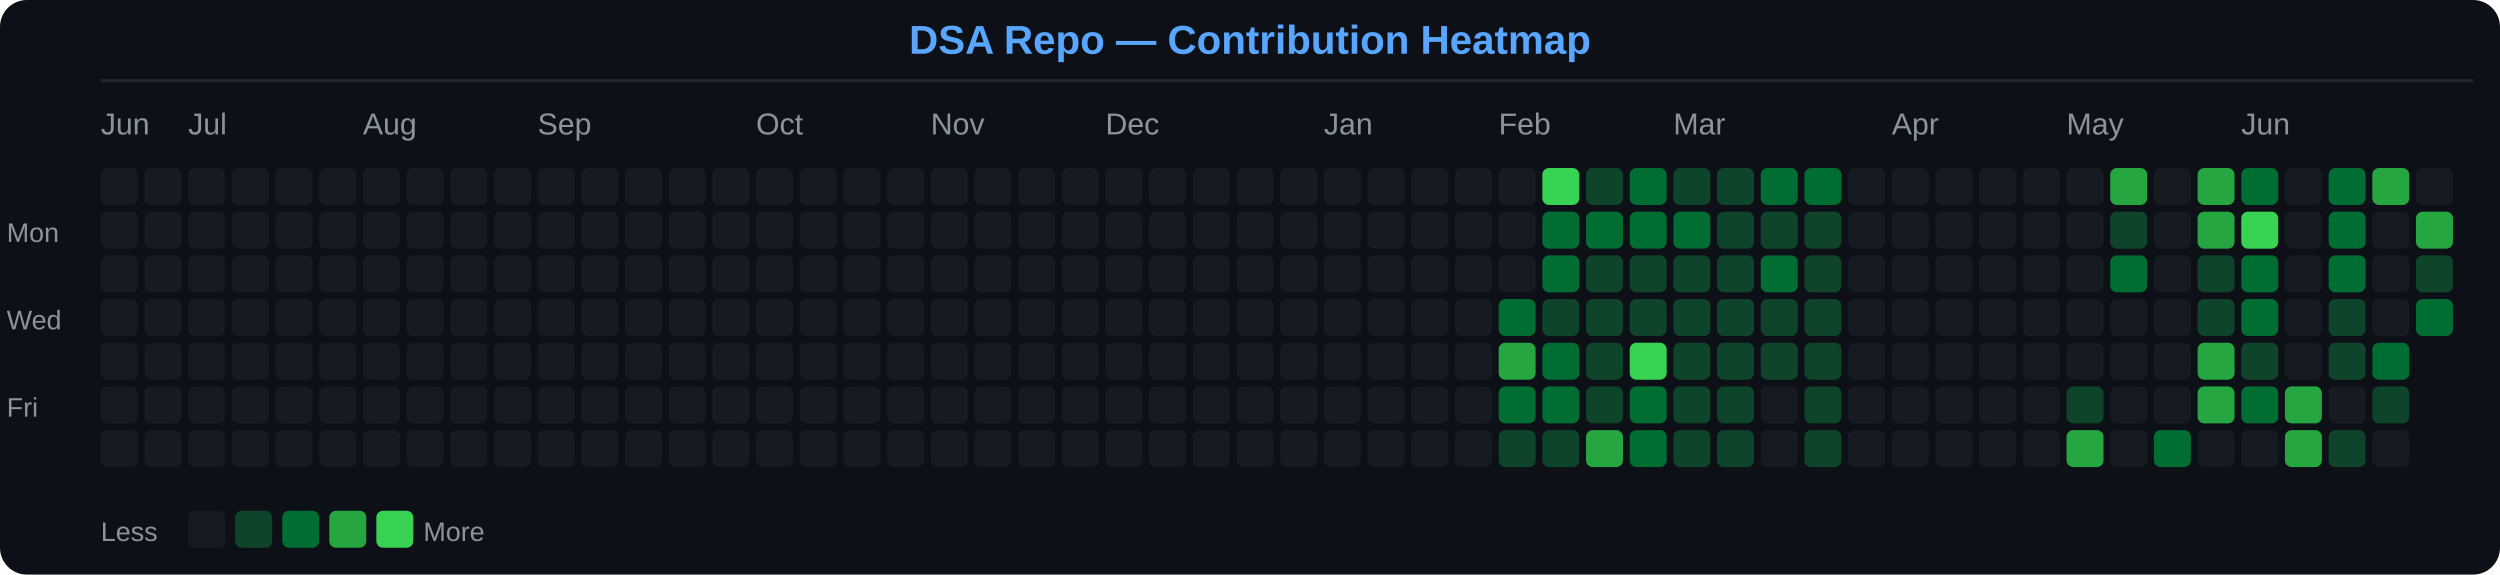
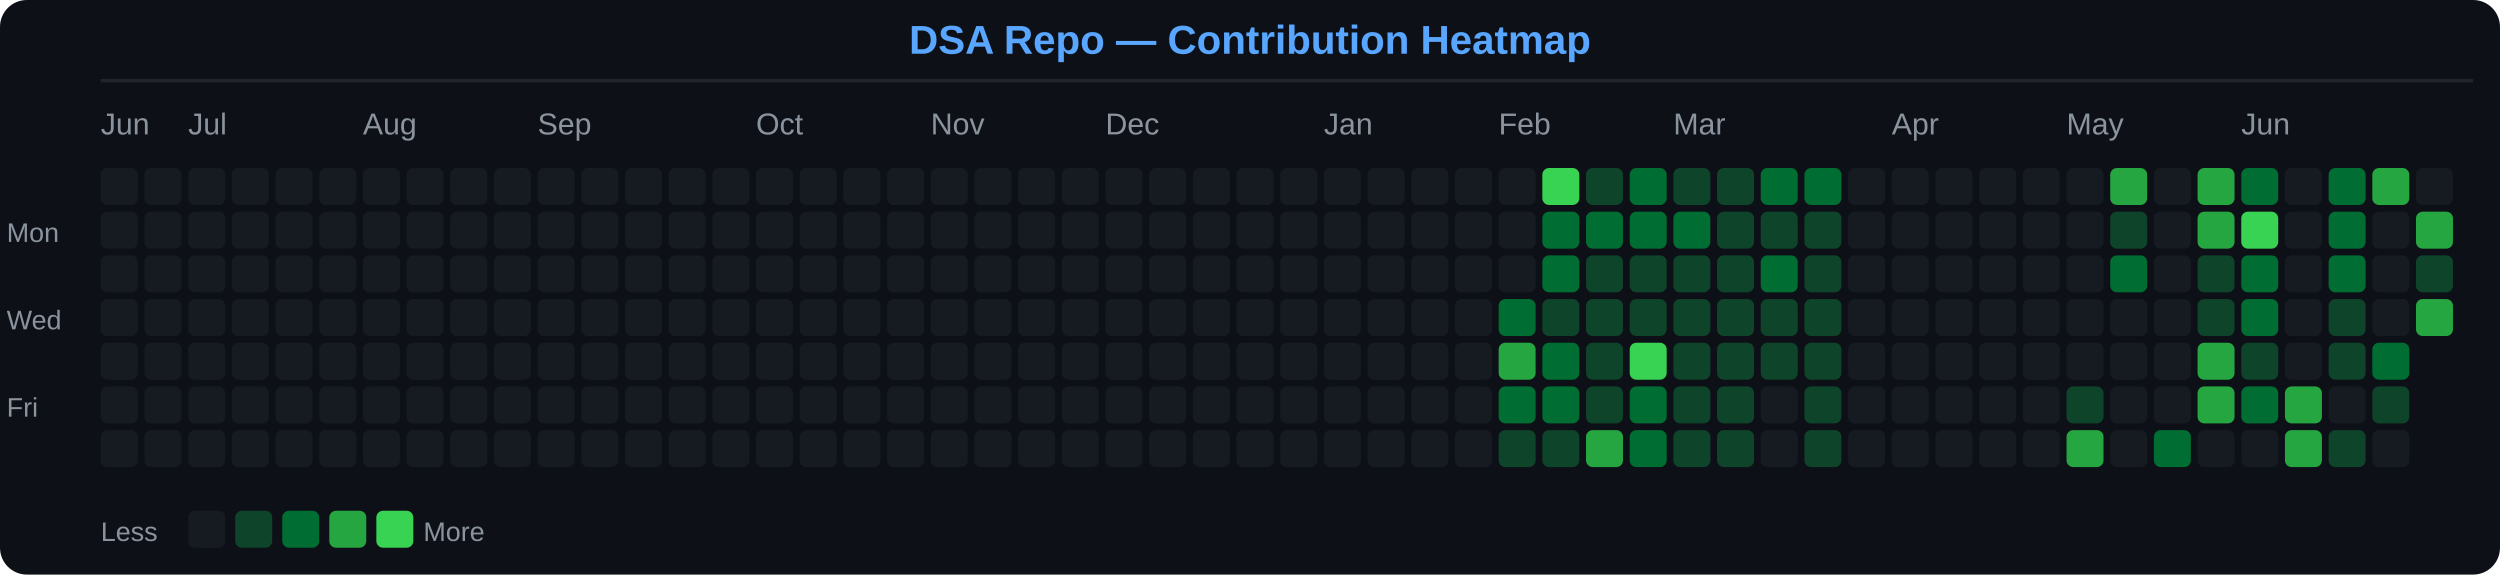
<svg xmlns="http://www.w3.org/2000/svg" width="744" height="171" viewBox="0 0 744 171">
  <rect width="744" height="171" fill="#0d1117" rx="8" />
  <text x="372" y="16" fill="#58a6ff" font-family="Arial,sans-serif" font-size="12" text-anchor="middle" font-weight="bold">DSA Repo — Contribution Heatmap</text>
  <line x1="30" y1="24" x2="736" y2="24" stroke="#21262d" stroke-width="1" />
  <text x="2" y="72" fill="#8b949e" font-family="Arial,sans-serif" font-size="8">Mon</text>
  <text x="2" y="98" fill="#8b949e" font-family="Arial,sans-serif" font-size="8">Wed</text>
  <text x="2" y="124" fill="#8b949e" font-family="Arial,sans-serif" font-size="8">Fri</text>
  <text x="30" y="40" fill="#8b949e" font-family="Arial,sans-serif" font-size="9">Jun</text>
  <rect x="30" y="50" width="11" height="11" rx="2" fill="#161b22" />
  <rect x="30" y="63" width="11" height="11" rx="2" fill="#161b22" />
  <rect x="30" y="76" width="11" height="11" rx="2" fill="#161b22" />
  <rect x="30" y="89" width="11" height="11" rx="2" fill="#161b22" />
  <rect x="30" y="102" width="11" height="11" rx="2" fill="#161b22" />
  <rect x="30" y="115" width="11" height="11" rx="2" fill="#161b22" />
  <rect x="30" y="128" width="11" height="11" rx="2" fill="#161b22" />
  <rect x="43" y="50" width="11" height="11" rx="2" fill="#161b22" />
  <rect x="43" y="63" width="11" height="11" rx="2" fill="#161b22" />
  <rect x="43" y="76" width="11" height="11" rx="2" fill="#161b22" />
  <rect x="43" y="89" width="11" height="11" rx="2" fill="#161b22" />
  <rect x="43" y="102" width="11" height="11" rx="2" fill="#161b22" />
  <rect x="43" y="115" width="11" height="11" rx="2" fill="#161b22" />
  <rect x="43" y="128" width="11" height="11" rx="2" fill="#161b22" />
  <text x="56" y="40" fill="#8b949e" font-family="Arial,sans-serif" font-size="9">Jul</text>
  <rect x="56" y="50" width="11" height="11" rx="2" fill="#161b22" />
  <rect x="56" y="63" width="11" height="11" rx="2" fill="#161b22" />
  <rect x="56" y="76" width="11" height="11" rx="2" fill="#161b22" />
  <rect x="56" y="89" width="11" height="11" rx="2" fill="#161b22" />
  <rect x="56" y="102" width="11" height="11" rx="2" fill="#161b22" />
  <rect x="56" y="115" width="11" height="11" rx="2" fill="#161b22" />
  <rect x="56" y="128" width="11" height="11" rx="2" fill="#161b22" />
  <rect x="69" y="50" width="11" height="11" rx="2" fill="#161b22" />
  <rect x="69" y="63" width="11" height="11" rx="2" fill="#161b22" />
  <rect x="69" y="76" width="11" height="11" rx="2" fill="#161b22" />
  <rect x="69" y="89" width="11" height="11" rx="2" fill="#161b22" />
  <rect x="69" y="102" width="11" height="11" rx="2" fill="#161b22" />
  <rect x="69" y="115" width="11" height="11" rx="2" fill="#161b22" />
  <rect x="69" y="128" width="11" height="11" rx="2" fill="#161b22" />
  <rect x="82" y="50" width="11" height="11" rx="2" fill="#161b22" />
  <rect x="82" y="63" width="11" height="11" rx="2" fill="#161b22" />
  <rect x="82" y="76" width="11" height="11" rx="2" fill="#161b22" />
  <rect x="82" y="89" width="11" height="11" rx="2" fill="#161b22" />
  <rect x="82" y="102" width="11" height="11" rx="2" fill="#161b22" />
  <rect x="82" y="115" width="11" height="11" rx="2" fill="#161b22" />
  <rect x="82" y="128" width="11" height="11" rx="2" fill="#161b22" />
  <rect x="95" y="50" width="11" height="11" rx="2" fill="#161b22" />
  <rect x="95" y="63" width="11" height="11" rx="2" fill="#161b22" />
  <rect x="95" y="76" width="11" height="11" rx="2" fill="#161b22" />
  <rect x="95" y="89" width="11" height="11" rx="2" fill="#161b22" />
  <rect x="95" y="102" width="11" height="11" rx="2" fill="#161b22" />
  <rect x="95" y="115" width="11" height="11" rx="2" fill="#161b22" />
  <rect x="95" y="128" width="11" height="11" rx="2" fill="#161b22" />
  <text x="108" y="40" fill="#8b949e" font-family="Arial,sans-serif" font-size="9">Aug</text>
  <rect x="108" y="50" width="11" height="11" rx="2" fill="#161b22" />
  <rect x="108" y="63" width="11" height="11" rx="2" fill="#161b22" />
  <rect x="108" y="76" width="11" height="11" rx="2" fill="#161b22" />
  <rect x="108" y="89" width="11" height="11" rx="2" fill="#161b22" />
  <rect x="108" y="102" width="11" height="11" rx="2" fill="#161b22" />
  <rect x="108" y="115" width="11" height="11" rx="2" fill="#161b22" />
  <rect x="108" y="128" width="11" height="11" rx="2" fill="#161b22" />
  <rect x="121" y="50" width="11" height="11" rx="2" fill="#161b22" />
  <rect x="121" y="63" width="11" height="11" rx="2" fill="#161b22" />
  <rect x="121" y="76" width="11" height="11" rx="2" fill="#161b22" />
  <rect x="121" y="89" width="11" height="11" rx="2" fill="#161b22" />
  <rect x="121" y="102" width="11" height="11" rx="2" fill="#161b22" />
  <rect x="121" y="115" width="11" height="11" rx="2" fill="#161b22" />
  <rect x="121" y="128" width="11" height="11" rx="2" fill="#161b22" />
  <rect x="134" y="50" width="11" height="11" rx="2" fill="#161b22" />
  <rect x="134" y="63" width="11" height="11" rx="2" fill="#161b22" />
  <rect x="134" y="76" width="11" height="11" rx="2" fill="#161b22" />
  <rect x="134" y="89" width="11" height="11" rx="2" fill="#161b22" />
  <rect x="134" y="102" width="11" height="11" rx="2" fill="#161b22" />
  <rect x="134" y="115" width="11" height="11" rx="2" fill="#161b22" />
  <rect x="134" y="128" width="11" height="11" rx="2" fill="#161b22" />
  <rect x="147" y="50" width="11" height="11" rx="2" fill="#161b22" />
  <rect x="147" y="63" width="11" height="11" rx="2" fill="#161b22" />
  <rect x="147" y="76" width="11" height="11" rx="2" fill="#161b22" />
  <rect x="147" y="89" width="11" height="11" rx="2" fill="#161b22" />
  <rect x="147" y="102" width="11" height="11" rx="2" fill="#161b22" />
  <rect x="147" y="115" width="11" height="11" rx="2" fill="#161b22" />
  <rect x="147" y="128" width="11" height="11" rx="2" fill="#161b22" />
  <text x="160" y="40" fill="#8b949e" font-family="Arial,sans-serif" font-size="9">Sep</text>
  <rect x="160" y="50" width="11" height="11" rx="2" fill="#161b22" />
  <rect x="160" y="63" width="11" height="11" rx="2" fill="#161b22" />
  <rect x="160" y="76" width="11" height="11" rx="2" fill="#161b22" />
  <rect x="160" y="89" width="11" height="11" rx="2" fill="#161b22" />
  <rect x="160" y="102" width="11" height="11" rx="2" fill="#161b22" />
  <rect x="160" y="115" width="11" height="11" rx="2" fill="#161b22" />
  <rect x="160" y="128" width="11" height="11" rx="2" fill="#161b22" />
  <rect x="173" y="50" width="11" height="11" rx="2" fill="#161b22" />
  <rect x="173" y="63" width="11" height="11" rx="2" fill="#161b22" />
  <rect x="173" y="76" width="11" height="11" rx="2" fill="#161b22" />
  <rect x="173" y="89" width="11" height="11" rx="2" fill="#161b22" />
  <rect x="173" y="102" width="11" height="11" rx="2" fill="#161b22" />
  <rect x="173" y="115" width="11" height="11" rx="2" fill="#161b22" />
  <rect x="173" y="128" width="11" height="11" rx="2" fill="#161b22" />
  <rect x="186" y="50" width="11" height="11" rx="2" fill="#161b22" />
  <rect x="186" y="63" width="11" height="11" rx="2" fill="#161b22" />
  <rect x="186" y="76" width="11" height="11" rx="2" fill="#161b22" />
  <rect x="186" y="89" width="11" height="11" rx="2" fill="#161b22" />
  <rect x="186" y="102" width="11" height="11" rx="2" fill="#161b22" />
  <rect x="186" y="115" width="11" height="11" rx="2" fill="#161b22" />
  <rect x="186" y="128" width="11" height="11" rx="2" fill="#161b22" />
  <rect x="199" y="50" width="11" height="11" rx="2" fill="#161b22" />
  <rect x="199" y="63" width="11" height="11" rx="2" fill="#161b22" />
  <rect x="199" y="76" width="11" height="11" rx="2" fill="#161b22" />
  <rect x="199" y="89" width="11" height="11" rx="2" fill="#161b22" />
  <rect x="199" y="102" width="11" height="11" rx="2" fill="#161b22" />
  <rect x="199" y="115" width="11" height="11" rx="2" fill="#161b22" />
  <rect x="199" y="128" width="11" height="11" rx="2" fill="#161b22" />
  <rect x="212" y="50" width="11" height="11" rx="2" fill="#161b22" />
  <rect x="212" y="63" width="11" height="11" rx="2" fill="#161b22" />
  <rect x="212" y="76" width="11" height="11" rx="2" fill="#161b22" />
  <rect x="212" y="89" width="11" height="11" rx="2" fill="#161b22" />
  <rect x="212" y="102" width="11" height="11" rx="2" fill="#161b22" />
  <rect x="212" y="115" width="11" height="11" rx="2" fill="#161b22" />
  <rect x="212" y="128" width="11" height="11" rx="2" fill="#161b22" />
  <text x="225" y="40" fill="#8b949e" font-family="Arial,sans-serif" font-size="9">Oct</text>
  <rect x="225" y="50" width="11" height="11" rx="2" fill="#161b22" />
  <rect x="225" y="63" width="11" height="11" rx="2" fill="#161b22" />
  <rect x="225" y="76" width="11" height="11" rx="2" fill="#161b22" />
  <rect x="225" y="89" width="11" height="11" rx="2" fill="#161b22" />
  <rect x="225" y="102" width="11" height="11" rx="2" fill="#161b22" />
  <rect x="225" y="115" width="11" height="11" rx="2" fill="#161b22" />
  <rect x="225" y="128" width="11" height="11" rx="2" fill="#161b22" />
  <rect x="238" y="50" width="11" height="11" rx="2" fill="#161b22" />
  <rect x="238" y="63" width="11" height="11" rx="2" fill="#161b22" />
  <rect x="238" y="76" width="11" height="11" rx="2" fill="#161b22" />
  <rect x="238" y="89" width="11" height="11" rx="2" fill="#161b22" />
  <rect x="238" y="102" width="11" height="11" rx="2" fill="#161b22" />
  <rect x="238" y="115" width="11" height="11" rx="2" fill="#161b22" />
  <rect x="238" y="128" width="11" height="11" rx="2" fill="#161b22" />
  <rect x="251" y="50" width="11" height="11" rx="2" fill="#161b22" />
  <rect x="251" y="63" width="11" height="11" rx="2" fill="#161b22" />
  <rect x="251" y="76" width="11" height="11" rx="2" fill="#161b22" />
  <rect x="251" y="89" width="11" height="11" rx="2" fill="#161b22" />
  <rect x="251" y="102" width="11" height="11" rx="2" fill="#161b22" />
  <rect x="251" y="115" width="11" height="11" rx="2" fill="#161b22" />
  <rect x="251" y="128" width="11" height="11" rx="2" fill="#161b22" />
  <rect x="264" y="50" width="11" height="11" rx="2" fill="#161b22" />
  <rect x="264" y="63" width="11" height="11" rx="2" fill="#161b22" />
  <rect x="264" y="76" width="11" height="11" rx="2" fill="#161b22" />
  <rect x="264" y="89" width="11" height="11" rx="2" fill="#161b22" />
  <rect x="264" y="102" width="11" height="11" rx="2" fill="#161b22" />
  <rect x="264" y="115" width="11" height="11" rx="2" fill="#161b22" />
  <rect x="264" y="128" width="11" height="11" rx="2" fill="#161b22" />
  <text x="277" y="40" fill="#8b949e" font-family="Arial,sans-serif" font-size="9">Nov</text>
  <rect x="277" y="50" width="11" height="11" rx="2" fill="#161b22" />
  <rect x="277" y="63" width="11" height="11" rx="2" fill="#161b22" />
  <rect x="277" y="76" width="11" height="11" rx="2" fill="#161b22" />
  <rect x="277" y="89" width="11" height="11" rx="2" fill="#161b22" />
  <rect x="277" y="102" width="11" height="11" rx="2" fill="#161b22" />
  <rect x="277" y="115" width="11" height="11" rx="2" fill="#161b22" />
  <rect x="277" y="128" width="11" height="11" rx="2" fill="#161b22" />
  <rect x="290" y="50" width="11" height="11" rx="2" fill="#161b22" />
  <rect x="290" y="63" width="11" height="11" rx="2" fill="#161b22" />
  <rect x="290" y="76" width="11" height="11" rx="2" fill="#161b22" />
  <rect x="290" y="89" width="11" height="11" rx="2" fill="#161b22" />
  <rect x="290" y="102" width="11" height="11" rx="2" fill="#161b22" />
  <rect x="290" y="115" width="11" height="11" rx="2" fill="#161b22" />
  <rect x="290" y="128" width="11" height="11" rx="2" fill="#161b22" />
  <rect x="303" y="50" width="11" height="11" rx="2" fill="#161b22" />
  <rect x="303" y="63" width="11" height="11" rx="2" fill="#161b22" />
  <rect x="303" y="76" width="11" height="11" rx="2" fill="#161b22" />
  <rect x="303" y="89" width="11" height="11" rx="2" fill="#161b22" />
  <rect x="303" y="102" width="11" height="11" rx="2" fill="#161b22" />
  <rect x="303" y="115" width="11" height="11" rx="2" fill="#161b22" />
  <rect x="303" y="128" width="11" height="11" rx="2" fill="#161b22" />
  <rect x="316" y="50" width="11" height="11" rx="2" fill="#161b22" />
  <rect x="316" y="63" width="11" height="11" rx="2" fill="#161b22" />
  <rect x="316" y="76" width="11" height="11" rx="2" fill="#161b22" />
  <rect x="316" y="89" width="11" height="11" rx="2" fill="#161b22" />
  <rect x="316" y="102" width="11" height="11" rx="2" fill="#161b22" />
  <rect x="316" y="115" width="11" height="11" rx="2" fill="#161b22" />
  <rect x="316" y="128" width="11" height="11" rx="2" fill="#161b22" />
  <text x="329" y="40" fill="#8b949e" font-family="Arial,sans-serif" font-size="9">Dec</text>
  <rect x="329" y="50" width="11" height="11" rx="2" fill="#161b22" />
  <rect x="329" y="63" width="11" height="11" rx="2" fill="#161b22" />
  <rect x="329" y="76" width="11" height="11" rx="2" fill="#161b22" />
  <rect x="329" y="89" width="11" height="11" rx="2" fill="#161b22" />
  <rect x="329" y="102" width="11" height="11" rx="2" fill="#161b22" />
  <rect x="329" y="115" width="11" height="11" rx="2" fill="#161b22" />
  <rect x="329" y="128" width="11" height="11" rx="2" fill="#161b22" />
  <rect x="342" y="50" width="11" height="11" rx="2" fill="#161b22" />
  <rect x="342" y="63" width="11" height="11" rx="2" fill="#161b22" />
  <rect x="342" y="76" width="11" height="11" rx="2" fill="#161b22" />
  <rect x="342" y="89" width="11" height="11" rx="2" fill="#161b22" />
  <rect x="342" y="102" width="11" height="11" rx="2" fill="#161b22" />
  <rect x="342" y="115" width="11" height="11" rx="2" fill="#161b22" />
  <rect x="342" y="128" width="11" height="11" rx="2" fill="#161b22" />
  <rect x="355" y="50" width="11" height="11" rx="2" fill="#161b22" />
  <rect x="355" y="63" width="11" height="11" rx="2" fill="#161b22" />
  <rect x="355" y="76" width="11" height="11" rx="2" fill="#161b22" />
  <rect x="355" y="89" width="11" height="11" rx="2" fill="#161b22" />
  <rect x="355" y="102" width="11" height="11" rx="2" fill="#161b22" />
  <rect x="355" y="115" width="11" height="11" rx="2" fill="#161b22" />
  <rect x="355" y="128" width="11" height="11" rx="2" fill="#161b22" />
  <rect x="368" y="50" width="11" height="11" rx="2" fill="#161b22" />
  <rect x="368" y="63" width="11" height="11" rx="2" fill="#161b22" />
  <rect x="368" y="76" width="11" height="11" rx="2" fill="#161b22" />
  <rect x="368" y="89" width="11" height="11" rx="2" fill="#161b22" />
  <rect x="368" y="102" width="11" height="11" rx="2" fill="#161b22" />
  <rect x="368" y="115" width="11" height="11" rx="2" fill="#161b22" />
  <rect x="368" y="128" width="11" height="11" rx="2" fill="#161b22" />
  <rect x="381" y="50" width="11" height="11" rx="2" fill="#161b22" />
  <rect x="381" y="63" width="11" height="11" rx="2" fill="#161b22" />
  <rect x="381" y="76" width="11" height="11" rx="2" fill="#161b22" />
  <rect x="381" y="89" width="11" height="11" rx="2" fill="#161b22" />
  <rect x="381" y="102" width="11" height="11" rx="2" fill="#161b22" />
  <rect x="381" y="115" width="11" height="11" rx="2" fill="#161b22" />
  <rect x="381" y="128" width="11" height="11" rx="2" fill="#161b22" />
  <text x="394" y="40" fill="#8b949e" font-family="Arial,sans-serif" font-size="9">Jan</text>
  <rect x="394" y="50" width="11" height="11" rx="2" fill="#161b22" />
  <rect x="394" y="63" width="11" height="11" rx="2" fill="#161b22" />
  <rect x="394" y="76" width="11" height="11" rx="2" fill="#161b22" />
  <rect x="394" y="89" width="11" height="11" rx="2" fill="#161b22" />
  <rect x="394" y="102" width="11" height="11" rx="2" fill="#161b22" />
  <rect x="394" y="115" width="11" height="11" rx="2" fill="#161b22" />
  <rect x="394" y="128" width="11" height="11" rx="2" fill="#161b22" />
  <rect x="407" y="50" width="11" height="11" rx="2" fill="#161b22" />
  <rect x="407" y="63" width="11" height="11" rx="2" fill="#161b22" />
  <rect x="407" y="76" width="11" height="11" rx="2" fill="#161b22" />
  <rect x="407" y="89" width="11" height="11" rx="2" fill="#161b22" />
  <rect x="407" y="102" width="11" height="11" rx="2" fill="#161b22" />
  <rect x="407" y="115" width="11" height="11" rx="2" fill="#161b22" />
  <rect x="407" y="128" width="11" height="11" rx="2" fill="#161b22" />
  <rect x="420" y="50" width="11" height="11" rx="2" fill="#161b22" />
  <rect x="420" y="63" width="11" height="11" rx="2" fill="#161b22" />
  <rect x="420" y="76" width="11" height="11" rx="2" fill="#161b22" />
  <rect x="420" y="89" width="11" height="11" rx="2" fill="#161b22" />
  <rect x="420" y="102" width="11" height="11" rx="2" fill="#161b22" />
  <rect x="420" y="115" width="11" height="11" rx="2" fill="#161b22" />
  <rect x="420" y="128" width="11" height="11" rx="2" fill="#161b22" />
  <rect x="433" y="50" width="11" height="11" rx="2" fill="#161b22" />
  <rect x="433" y="63" width="11" height="11" rx="2" fill="#161b22" />
  <rect x="433" y="76" width="11" height="11" rx="2" fill="#161b22" />
  <rect x="433" y="89" width="11" height="11" rx="2" fill="#161b22" />
  <rect x="433" y="102" width="11" height="11" rx="2" fill="#161b22" />
  <rect x="433" y="115" width="11" height="11" rx="2" fill="#161b22" />
  <rect x="433" y="128" width="11" height="11" rx="2" fill="#161b22" />
  <text x="446" y="40" fill="#8b949e" font-family="Arial,sans-serif" font-size="9">Feb</text>
  <rect x="446" y="50" width="11" height="11" rx="2" fill="#161b22" />
  <rect x="446" y="63" width="11" height="11" rx="2" fill="#161b22" />
  <rect x="446" y="76" width="11" height="11" rx="2" fill="#161b22" />
  <rect x="446" y="89" width="11" height="11" rx="2" fill="#006d32" />
  <rect x="446" y="102" width="11" height="11" rx="2" fill="#26a641" />
  <rect x="446" y="115" width="11" height="11" rx="2" fill="#006d32" />
  <rect x="446" y="128" width="11" height="11" rx="2" fill="#0e4429" />
  <rect x="459" y="50" width="11" height="11" rx="2" fill="#39d353" />
  <rect x="459" y="63" width="11" height="11" rx="2" fill="#006d32" />
  <rect x="459" y="76" width="11" height="11" rx="2" fill="#006d32" />
  <rect x="459" y="89" width="11" height="11" rx="2" fill="#0e4429" />
  <rect x="459" y="102" width="11" height="11" rx="2" fill="#006d32" />
  <rect x="459" y="115" width="11" height="11" rx="2" fill="#006d32" />
  <rect x="459" y="128" width="11" height="11" rx="2" fill="#0e4429" />
  <rect x="472" y="50" width="11" height="11" rx="2" fill="#0e4429" />
  <rect x="472" y="63" width="11" height="11" rx="2" fill="#006d32" />
  <rect x="472" y="76" width="11" height="11" rx="2" fill="#0e4429" />
  <rect x="472" y="89" width="11" height="11" rx="2" fill="#0e4429" />
  <rect x="472" y="102" width="11" height="11" rx="2" fill="#0e4429" />
  <rect x="472" y="115" width="11" height="11" rx="2" fill="#0e4429" />
  <rect x="472" y="128" width="11" height="11" rx="2" fill="#26a641" />
  <rect x="485" y="50" width="11" height="11" rx="2" fill="#006d32" />
  <rect x="485" y="63" width="11" height="11" rx="2" fill="#006d32" />
  <rect x="485" y="76" width="11" height="11" rx="2" fill="#0e4429" />
  <rect x="485" y="89" width="11" height="11" rx="2" fill="#0e4429" />
  <rect x="485" y="102" width="11" height="11" rx="2" fill="#39d353" />
  <rect x="485" y="115" width="11" height="11" rx="2" fill="#006d32" />
  <rect x="485" y="128" width="11" height="11" rx="2" fill="#006d32" />
  <text x="498" y="40" fill="#8b949e" font-family="Arial,sans-serif" font-size="9">Mar</text>
  <rect x="498" y="50" width="11" height="11" rx="2" fill="#0e4429" />
  <rect x="498" y="63" width="11" height="11" rx="2" fill="#006d32" />
  <rect x="498" y="76" width="11" height="11" rx="2" fill="#0e4429" />
  <rect x="498" y="89" width="11" height="11" rx="2" fill="#0e4429" />
  <rect x="498" y="102" width="11" height="11" rx="2" fill="#0e4429" />
  <rect x="498" y="115" width="11" height="11" rx="2" fill="#0e4429" />
  <rect x="498" y="128" width="11" height="11" rx="2" fill="#0e4429" />
  <rect x="511" y="50" width="11" height="11" rx="2" fill="#0e4429" />
  <rect x="511" y="63" width="11" height="11" rx="2" fill="#0e4429" />
  <rect x="511" y="76" width="11" height="11" rx="2" fill="#0e4429" />
  <rect x="511" y="89" width="11" height="11" rx="2" fill="#0e4429" />
  <rect x="511" y="102" width="11" height="11" rx="2" fill="#0e4429" />
  <rect x="511" y="115" width="11" height="11" rx="2" fill="#0e4429" />
  <rect x="511" y="128" width="11" height="11" rx="2" fill="#0e4429" />
  <rect x="524" y="50" width="11" height="11" rx="2" fill="#006d32" />
  <rect x="524" y="63" width="11" height="11" rx="2" fill="#0e4429" />
  <rect x="524" y="76" width="11" height="11" rx="2" fill="#006d32" />
  <rect x="524" y="89" width="11" height="11" rx="2" fill="#0e4429" />
  <rect x="524" y="102" width="11" height="11" rx="2" fill="#0e4429" />
  <rect x="524" y="115" width="11" height="11" rx="2" fill="#161b22" />
  <rect x="524" y="128" width="11" height="11" rx="2" fill="#161b22" />
  <rect x="537" y="50" width="11" height="11" rx="2" fill="#006d32" />
  <rect x="537" y="63" width="11" height="11" rx="2" fill="#0e4429" />
  <rect x="537" y="76" width="11" height="11" rx="2" fill="#0e4429" />
  <rect x="537" y="89" width="11" height="11" rx="2" fill="#0e4429" />
  <rect x="537" y="102" width="11" height="11" rx="2" fill="#0e4429" />
  <rect x="537" y="115" width="11" height="11" rx="2" fill="#0e4429" />
  <rect x="537" y="128" width="11" height="11" rx="2" fill="#0e4429" />
  <rect x="550" y="50" width="11" height="11" rx="2" fill="#161b22" />
  <rect x="550" y="63" width="11" height="11" rx="2" fill="#161b22" />
  <rect x="550" y="76" width="11" height="11" rx="2" fill="#161b22" />
  <rect x="550" y="89" width="11" height="11" rx="2" fill="#161b22" />
  <rect x="550" y="102" width="11" height="11" rx="2" fill="#161b22" />
  <rect x="550" y="115" width="11" height="11" rx="2" fill="#161b22" />
  <rect x="550" y="128" width="11" height="11" rx="2" fill="#161b22" />
  <text x="563" y="40" fill="#8b949e" font-family="Arial,sans-serif" font-size="9">Apr</text>
  <rect x="563" y="50" width="11" height="11" rx="2" fill="#161b22" />
  <rect x="563" y="63" width="11" height="11" rx="2" fill="#161b22" />
  <rect x="563" y="76" width="11" height="11" rx="2" fill="#161b22" />
  <rect x="563" y="89" width="11" height="11" rx="2" fill="#161b22" />
  <rect x="563" y="102" width="11" height="11" rx="2" fill="#161b22" />
  <rect x="563" y="115" width="11" height="11" rx="2" fill="#161b22" />
  <rect x="563" y="128" width="11" height="11" rx="2" fill="#161b22" />
  <rect x="576" y="50" width="11" height="11" rx="2" fill="#161b22" />
  <rect x="576" y="63" width="11" height="11" rx="2" fill="#161b22" />
  <rect x="576" y="76" width="11" height="11" rx="2" fill="#161b22" />
  <rect x="576" y="89" width="11" height="11" rx="2" fill="#161b22" />
  <rect x="576" y="102" width="11" height="11" rx="2" fill="#161b22" />
  <rect x="576" y="115" width="11" height="11" rx="2" fill="#161b22" />
  <rect x="576" y="128" width="11" height="11" rx="2" fill="#161b22" />
  <rect x="589" y="50" width="11" height="11" rx="2" fill="#161b22" />
  <rect x="589" y="63" width="11" height="11" rx="2" fill="#161b22" />
  <rect x="589" y="76" width="11" height="11" rx="2" fill="#161b22" />
  <rect x="589" y="89" width="11" height="11" rx="2" fill="#161b22" />
  <rect x="589" y="102" width="11" height="11" rx="2" fill="#161b22" />
  <rect x="589" y="115" width="11" height="11" rx="2" fill="#161b22" />
  <rect x="589" y="128" width="11" height="11" rx="2" fill="#161b22" />
  <rect x="602" y="50" width="11" height="11" rx="2" fill="#161b22" />
  <rect x="602" y="63" width="11" height="11" rx="2" fill="#161b22" />
  <rect x="602" y="76" width="11" height="11" rx="2" fill="#161b22" />
  <rect x="602" y="89" width="11" height="11" rx="2" fill="#161b22" />
  <rect x="602" y="102" width="11" height="11" rx="2" fill="#161b22" />
  <rect x="602" y="115" width="11" height="11" rx="2" fill="#161b22" />
  <rect x="602" y="128" width="11" height="11" rx="2" fill="#161b22" />
  <text x="615" y="40" fill="#8b949e" font-family="Arial,sans-serif" font-size="9">May</text>
  <rect x="615" y="50" width="11" height="11" rx="2" fill="#161b22" />
  <rect x="615" y="63" width="11" height="11" rx="2" fill="#161b22" />
  <rect x="615" y="76" width="11" height="11" rx="2" fill="#161b22" />
  <rect x="615" y="89" width="11" height="11" rx="2" fill="#161b22" />
  <rect x="615" y="102" width="11" height="11" rx="2" fill="#161b22" />
  <rect x="615" y="115" width="11" height="11" rx="2" fill="#0e4429" />
  <rect x="615" y="128" width="11" height="11" rx="2" fill="#26a641" />
  <rect x="628" y="50" width="11" height="11" rx="2" fill="#26a641" />
  <rect x="628" y="63" width="11" height="11" rx="2" fill="#0e4429" />
  <rect x="628" y="76" width="11" height="11" rx="2" fill="#006d32" />
  <rect x="628" y="89" width="11" height="11" rx="2" fill="#161b22" />
  <rect x="628" y="102" width="11" height="11" rx="2" fill="#161b22" />
  <rect x="628" y="115" width="11" height="11" rx="2" fill="#161b22" />
  <rect x="628" y="128" width="11" height="11" rx="2" fill="#161b22" />
  <rect x="641" y="50" width="11" height="11" rx="2" fill="#161b22" />
  <rect x="641" y="63" width="11" height="11" rx="2" fill="#161b22" />
  <rect x="641" y="76" width="11" height="11" rx="2" fill="#161b22" />
  <rect x="641" y="89" width="11" height="11" rx="2" fill="#161b22" />
  <rect x="641" y="102" width="11" height="11" rx="2" fill="#161b22" />
  <rect x="641" y="115" width="11" height="11" rx="2" fill="#161b22" />
  <rect x="641" y="128" width="11" height="11" rx="2" fill="#006d32" />
  <rect x="654" y="50" width="11" height="11" rx="2" fill="#26a641" />
  <rect x="654" y="63" width="11" height="11" rx="2" fill="#26a641" />
  <rect x="654" y="76" width="11" height="11" rx="2" fill="#0e4429" />
  <rect x="654" y="89" width="11" height="11" rx="2" fill="#0e4429" />
  <rect x="654" y="102" width="11" height="11" rx="2" fill="#26a641" />
  <rect x="654" y="115" width="11" height="11" rx="2" fill="#26a641" />
  <rect x="654" y="128" width="11" height="11" rx="2" fill="#161b22" />
  <text x="667" y="40" fill="#8b949e" font-family="Arial,sans-serif" font-size="9">Jun</text>
  <rect x="667" y="50" width="11" height="11" rx="2" fill="#006d32" />
  <rect x="667" y="63" width="11" height="11" rx="2" fill="#39d353" />
  <rect x="667" y="76" width="11" height="11" rx="2" fill="#006d32" />
  <rect x="667" y="89" width="11" height="11" rx="2" fill="#006d32" />
  <rect x="667" y="102" width="11" height="11" rx="2" fill="#0e4429" />
  <rect x="667" y="115" width="11" height="11" rx="2" fill="#006d32" />
  <rect x="667" y="128" width="11" height="11" rx="2" fill="#161b22" />
  <rect x="680" y="50" width="11" height="11" rx="2" fill="#161b22" />
  <rect x="680" y="63" width="11" height="11" rx="2" fill="#161b22" />
  <rect x="680" y="76" width="11" height="11" rx="2" fill="#161b22" />
  <rect x="680" y="89" width="11" height="11" rx="2" fill="#161b22" />
  <rect x="680" y="102" width="11" height="11" rx="2" fill="#161b22" />
  <rect x="680" y="115" width="11" height="11" rx="2" fill="#26a641" />
  <rect x="680" y="128" width="11" height="11" rx="2" fill="#26a641" />
  <rect x="693" y="50" width="11" height="11" rx="2" fill="#006d32" />
  <rect x="693" y="63" width="11" height="11" rx="2" fill="#006d32" />
  <rect x="693" y="76" width="11" height="11" rx="2" fill="#006d32" />
  <rect x="693" y="89" width="11" height="11" rx="2" fill="#0e4429" />
  <rect x="693" y="102" width="11" height="11" rx="2" fill="#0e4429" />
  <rect x="693" y="115" width="11" height="11" rx="2" fill="#161b22" />
  <rect x="693" y="128" width="11" height="11" rx="2" fill="#0e4429" />
  <rect x="706" y="50" width="11" height="11" rx="2" fill="#26a641" />
  <rect x="706" y="63" width="11" height="11" rx="2" fill="#161b22" />
  <rect x="706" y="76" width="11" height="11" rx="2" fill="#161b22" />
  <rect x="706" y="89" width="11" height="11" rx="2" fill="#161b22" />
  <rect x="706" y="102" width="11" height="11" rx="2" fill="#006d32" />
  <rect x="706" y="115" width="11" height="11" rx="2" fill="#0e4429" />
  <rect x="706" y="128" width="11" height="11" rx="2" fill="#161b22" />
  <rect x="719" y="50" width="11" height="11" rx="2" fill="#161b22" />
  <rect x="719" y="63" width="11" height="11" rx="2" fill="#26a641" />
  <rect x="719" y="76" width="11" height="11" rx="2" fill="#0e4429" />
-   <rect x="719" y="89" width="11" height="11" rx="2" fill="#006d32" />
+   <rect x="719" y="89" width="11" height="11" rx="2" fill="#26a641" />
  <text x="30" y="161" fill="#8b949e" font-family="Arial,sans-serif" font-size="8">Less</text>
  <rect x="56" y="152" width="11" height="11" rx="2" fill="#161b22" />
  <rect x="70" y="152" width="11" height="11" rx="2" fill="#0e4429" />
  <rect x="84" y="152" width="11" height="11" rx="2" fill="#006d32" />
  <rect x="98" y="152" width="11" height="11" rx="2" fill="#26a641" />
  <rect x="112" y="152" width="11" height="11" rx="2" fill="#39d353" />
  <text x="126" y="161" fill="#8b949e" font-family="Arial,sans-serif" font-size="8">More</text>
</svg>
